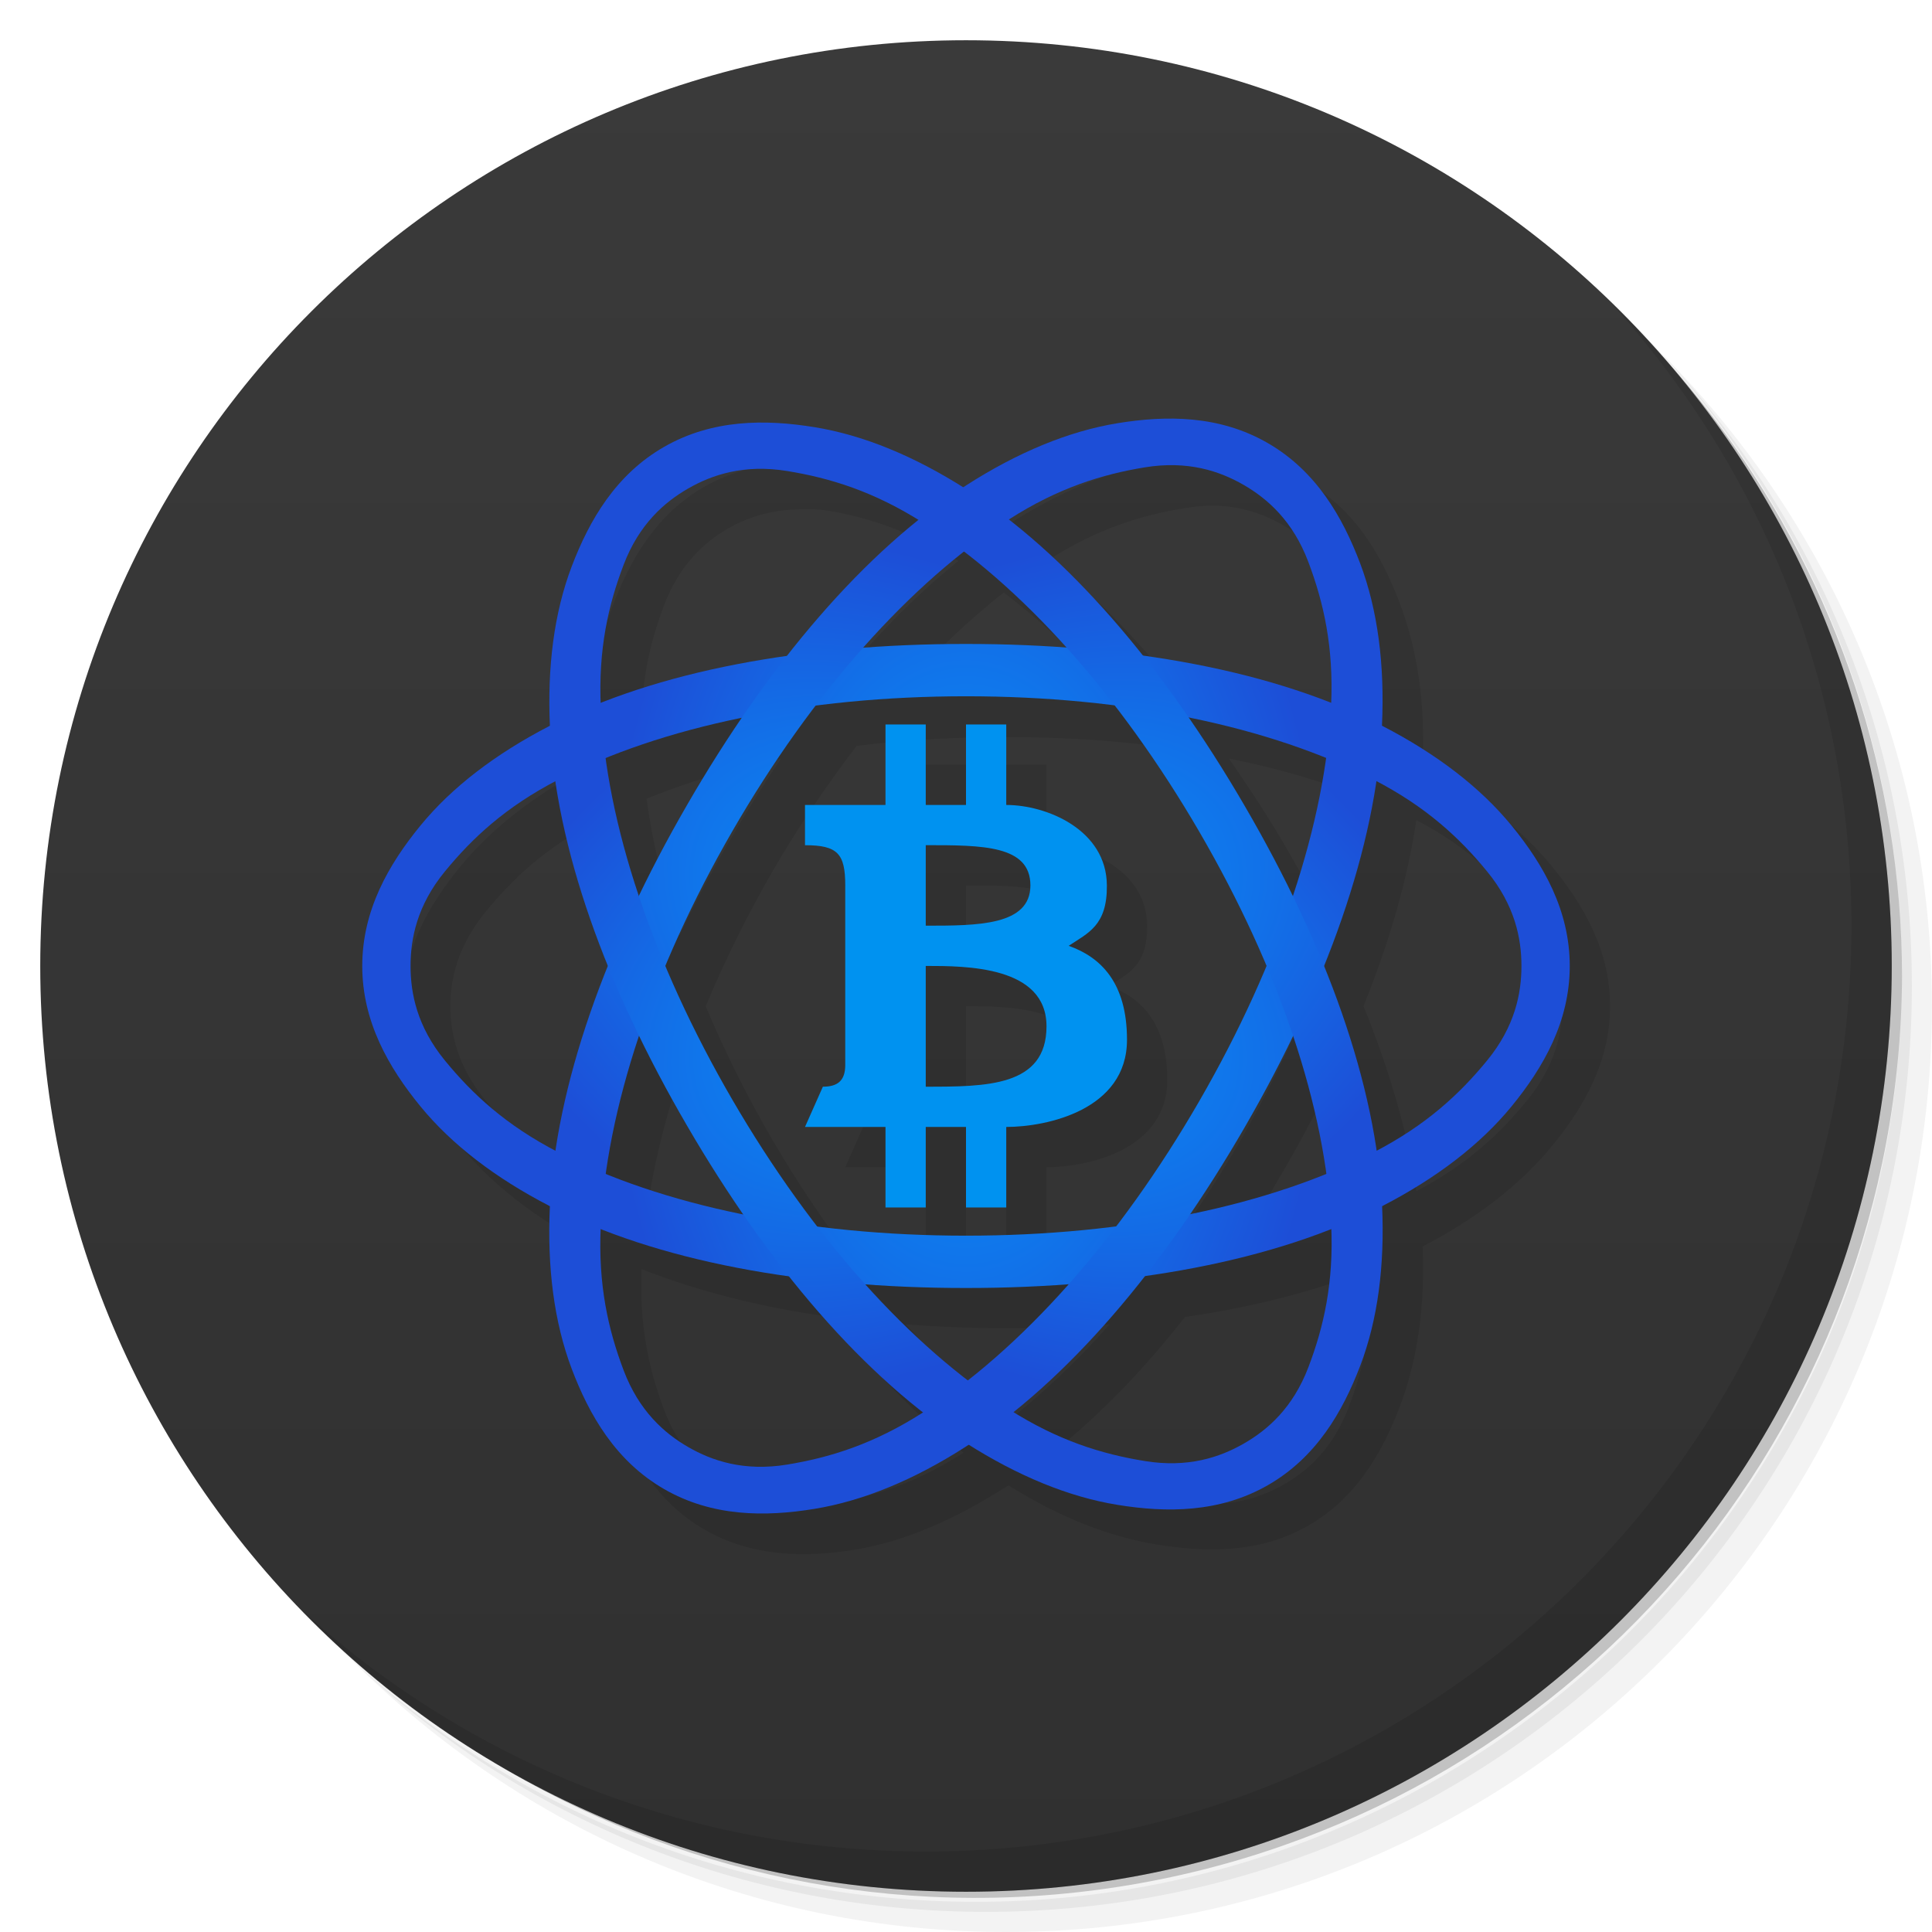
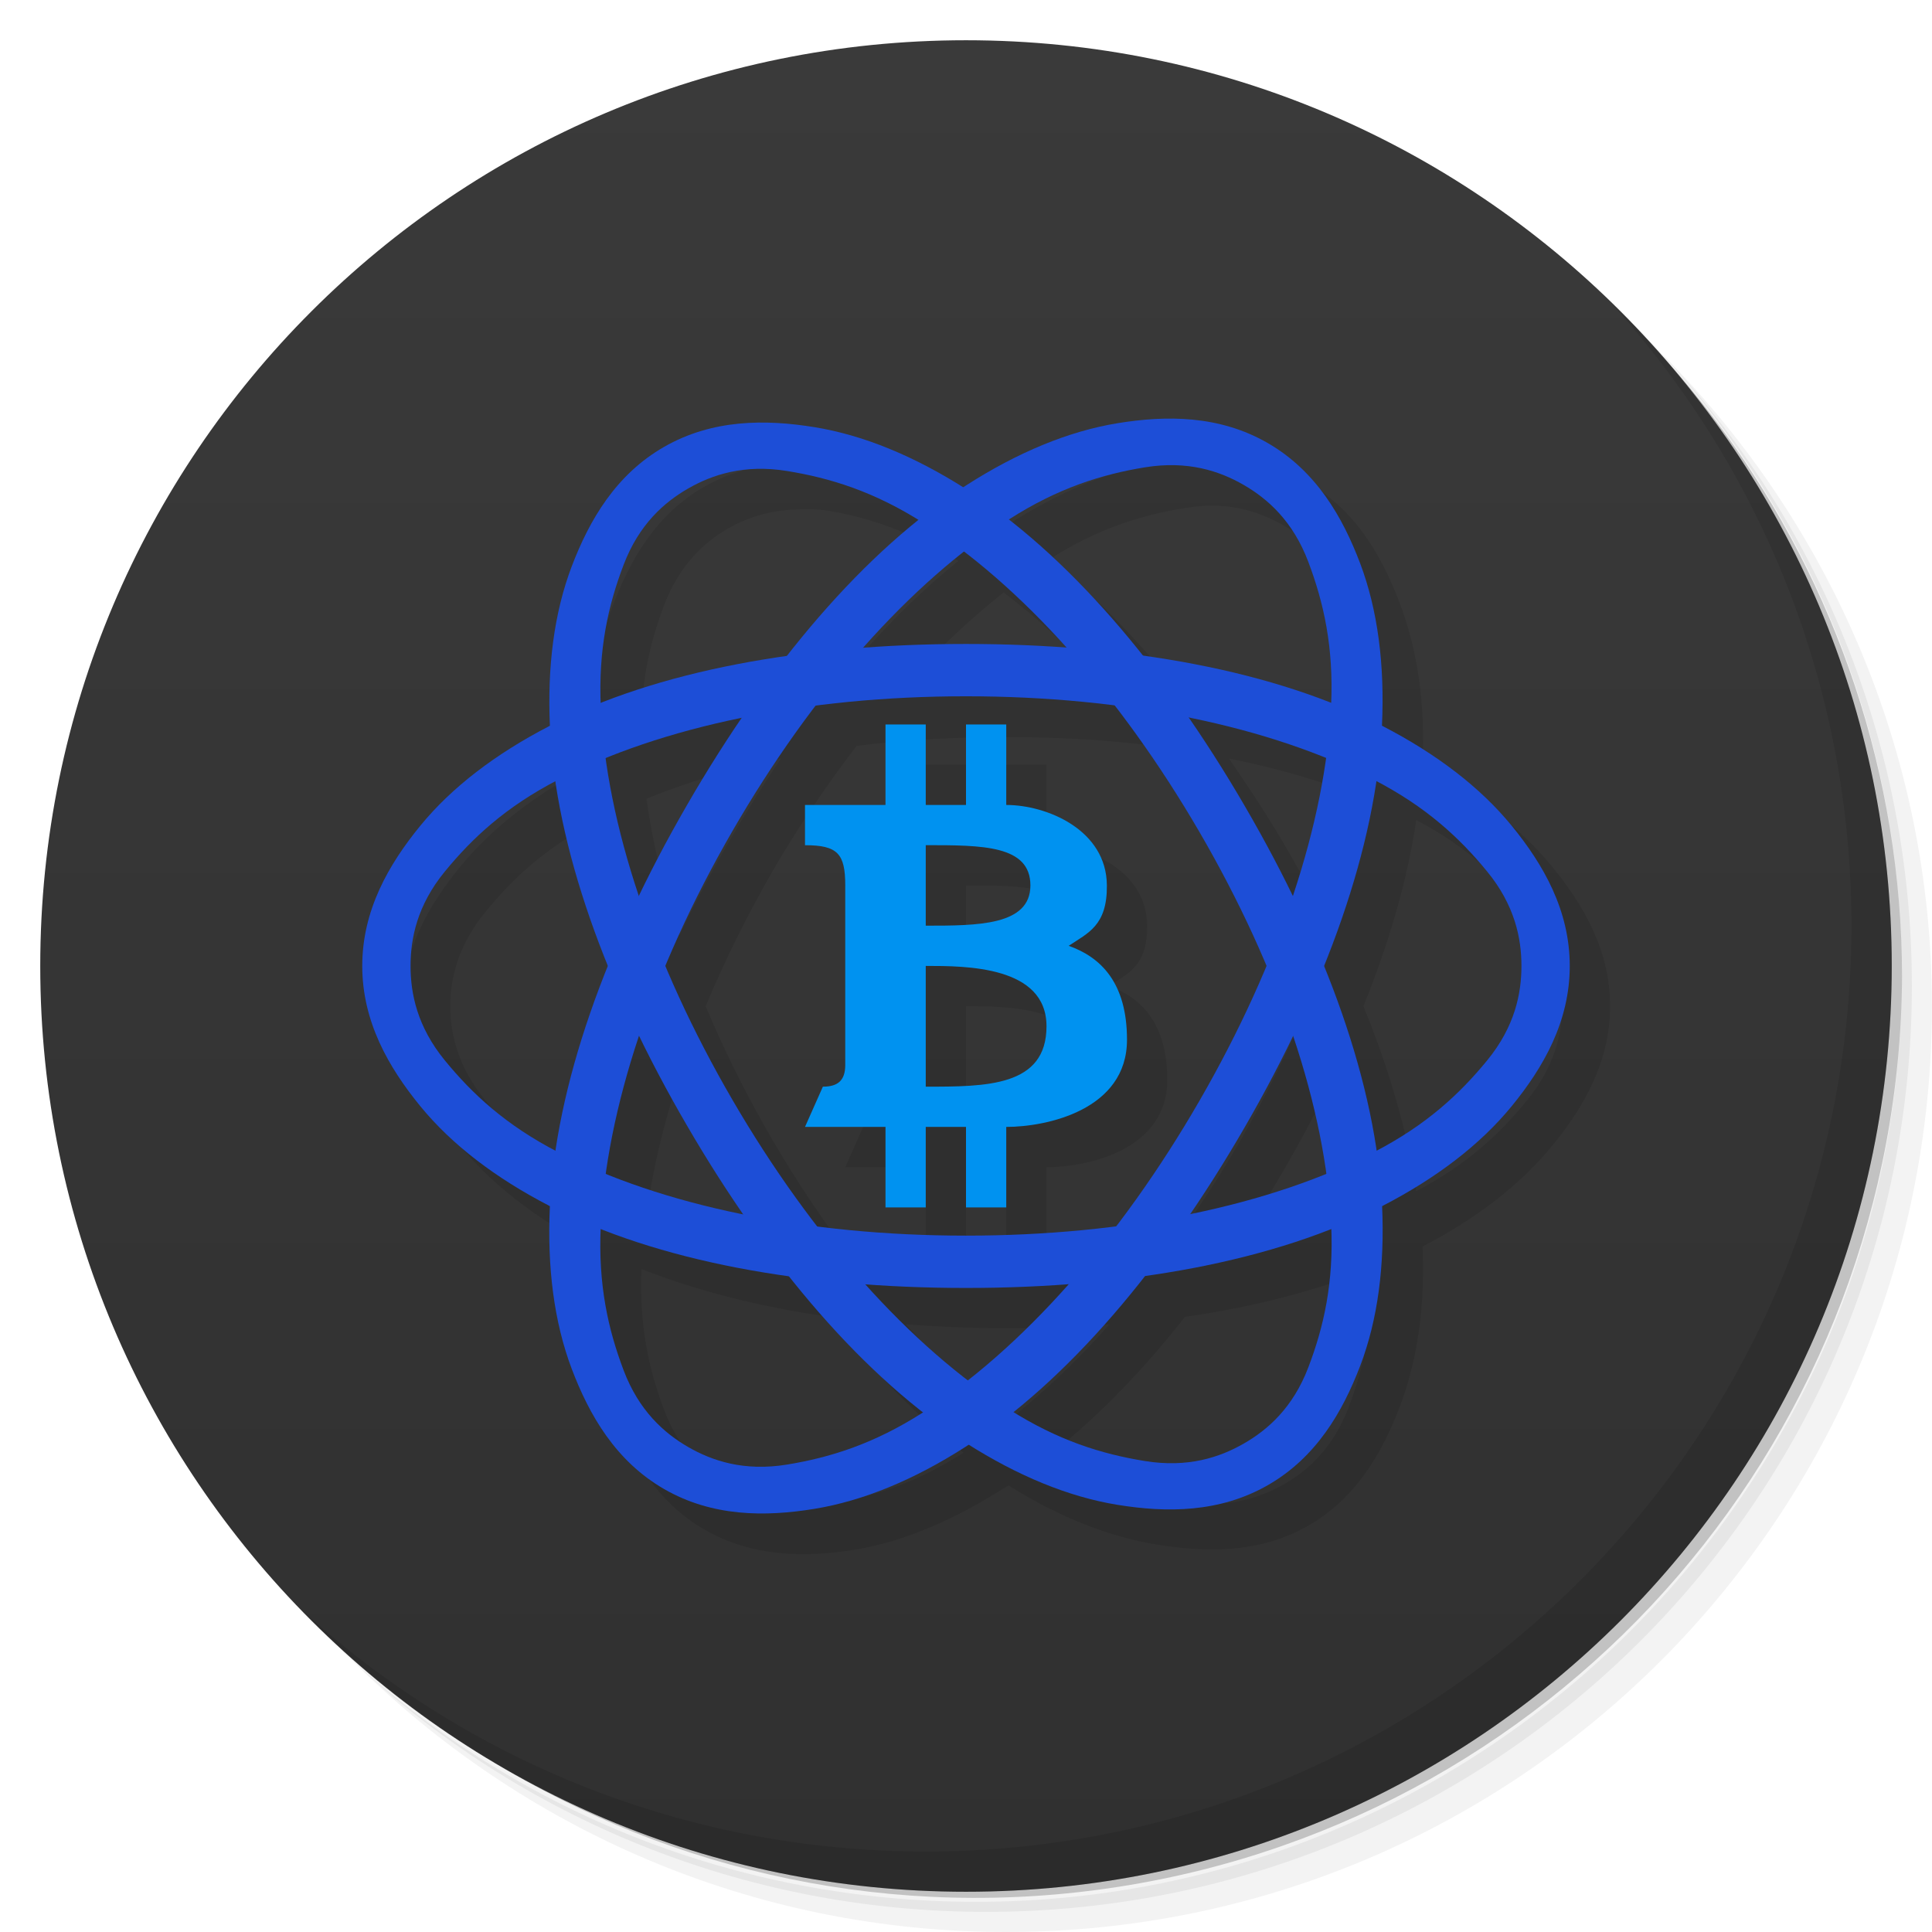
- <svg xmlns="http://www.w3.org/2000/svg" xmlns:xlink="http://www.w3.org/1999/xlink" version="1.1" viewBox="0 0 48 48">
+ <svg xmlns="http://www.w3.org/2000/svg" version="1.1" viewBox="0 0 48 48">
  <defs>
-     <linearGradient id="linearGradient3887">
-       <stop style="stop-color:#049afd" offset="0" />
-       <stop style="stop-color:#1d4ed7" offset="1" />
-     </linearGradient>
-     <linearGradient id="linearGradient3844" x1="1" x2="47" gradientTransform="matrix(0,1,-1,0,48,0)" gradientUnits="userSpaceOnUse">
+     <linearGradient id="bg" x1="1" x2="47" gradientTransform="matrix(0,1,-1,0,48,0)" gradientUnits="userSpaceOnUse">
      <stop style="stop-color:#3a3a3a" offset="0" />
      <stop style="stop-color:#303030" offset="1" />
    </linearGradient>
-     <radialGradient id="radialGradient3030" cx="23" cy="25.5" r="13.323" gradientTransform="matrix(-.6755 0 -5.0834e-8 -1.1258 39.537 52.709)" gradientUnits="userSpaceOnUse" xlink:href="#linearGradient3887" />
-     <radialGradient id="radialGradient3032" cx="23" cy="25.5" r="13.323" gradientTransform="matrix(-.33775 .585 -.975 -.56292 56.631 24.899)" gradientUnits="userSpaceOnUse" xlink:href="#linearGradient3887" />
-     <radialGradient id="radialGradient3034" cx="23" cy="25.5" r="13.323" gradientTransform="matrix(.33775 .58077 .975 -.55885 -8.6309 24.893)" gradientUnits="userSpaceOnUse" xlink:href="#linearGradient3887" />
  </defs>
  <path d="m36.31 5c5.859 4.062 9.688 10.831 9.688 18.5 0 12.426-10.07 22.5-22.5 22.5-7.669 0-14.438-3.828-18.5-9.688 1.037 1.822 2.306 3.499 3.781 4.969 4.085 3.712 9.514 5.969 15.469 5.969 12.703 0 23-10.298 23-23 0-5.954-2.256-11.384-5.969-15.469-1.469-1.475-3.147-2.744-4.969-3.781zm4.969 3.781c3.854 4.113 6.219 9.637 6.219 15.719 0 12.703-10.297 23-23 23-6.081 0-11.606-2.364-15.719-6.219 4.16 4.144 9.883 6.719 16.219 6.719 12.703 0 23-10.298 23-23 0-6.335-2.575-12.06-6.719-16.219z" style="opacity:.05" />
  <path d="m41.28 8.781c3.712 4.085 5.969 9.514 5.969 15.469 0 12.703-10.297 23-23 23-5.954 0-11.384-2.256-15.469-5.969 4.113 3.854 9.637 6.219 15.719 6.219 12.703 0 23-10.298 23-23 0-6.081-2.364-11.606-6.219-15.719z" style="opacity:.1" />
-   <path d="m31.25 2.375c8.615 3.154 14.75 11.417 14.75 21.13 0 12.426-10.07 22.5-22.5 22.5-9.708 0-17.971-6.135-21.12-14.75a23 23 0 0 0 44.875 -7 23 23 0 0 0 -16 -21.875z" style="opacity:.2" />
-   <path d="m47 24c0 12.703-10.297 23-23 23s-23-10.297-23-23 10.297-23 23-23 23 10.297 23 23z" style="fill:url(#linearGradient3844)" />
+   <path d="m31.25 2.375c8.615 3.154 14.75 11.417 14.75 21.13 0 12.426-10.07 22.5-22.5 22.5-9.708 0-17.971-6.135-21.12-14.75a23 23 0 0 0 44.875-7 23 23 0 0 0-16-21.875z" style="opacity:.2" />
+   <path d="m47 24c0 12.703-10.297 23-23 23s-23-10.297-23-23 10.297-23 23-23 23 10.297 23 23z" style="fill:url(#bg)" />
  <path d="m40.03 7.531c3.712 4.084 5.969 9.514 5.969 15.469 0 12.703-10.297 23-23 23-5.954 0-11.384-2.256-15.469-5.969 4.178 4.291 10.01 6.969 16.469 6.969 12.703 0 23-10.298 23-23 0-6.462-2.677-12.291-6.969-16.469z" style="opacity:.1" />
  <g transform="matrix(1 0 0 1.0001 1 .99694)" style="opacity:.1">
-     <g>
-       <g>
-         <path transform="matrix(1 0 0 .99987 -1 -.99681)" d="m29.688 11.406c-0.314 0.017-0.632 0.044-0.938 0.094-1.222 0.2-2.485 0.752-3.75 1.563-0.019 0.012-0.043 0.019-0.063 0.031-1.245-0.783-2.485-1.274-3.688-1.469-1.222-0.198-2.552-0.218-3.75 0.469s-1.843 1.819-2.281 2.969c-0.435 1.142-0.628 2.492-0.563 3.969-1.334 0.69-2.435 1.541-3.219 2.5s-1.438 2.085-1.438 3.469 0.654 2.51 1.438 3.469 1.885 1.81 3.219 2.5v0.031c-0.069 1.501 0.124 2.842 0.563 4 0.438 1.158 1.083 2.308 2.281 3s2.528 0.7 3.75 0.5 2.485-0.752 3.75-1.563c0.019-0.012 0.043-0.019 0.063-0.031 1.245 0.783 2.485 1.274 3.688 1.469 1.222 0.198 2.552 0.218 3.75-0.469s1.843-1.819 2.281-2.969c0.435-1.142 0.628-2.492 0.563-3.969 1.334-0.69 2.435-1.541 3.219-2.5s1.438-2.085 1.438-3.469-0.654-2.51-1.438-3.469-1.885-1.81-3.219-2.5v-0.031c0.069-1.501-0.124-2.842-0.563-4-0.438-1.158-1.083-2.308-2.281-3-0.898-0.519-1.871-0.645-2.813-0.594zm0.5 1.156c0.701 0.017 1.272 0.242 1.719 0.5 0.596 0.344 1.212 0.896 1.594 1.906 0.376 0.995 0.619 2.081 0.563 3.5-1.387-0.546-2.97-0.949-4.688-1.188-1.059-1.333-2.156-2.473-3.313-3.375 1.223-0.784 2.309-1.107 3.375-1.281 0.266-0.044 0.516-0.068 0.75-0.063zm-10.375 0.094c0.234-6e-3 0.484-0.012 0.75 0.031 1.03 0.167 2.077 0.526 3.25 1.25-1.129 0.907-2.216 2.023-3.25 3.344-1.694 0.239-3.254 0.649-4.625 1.188-0.051-1.391 0.189-2.458 0.563-3.438 0.382-1 0.998-1.565 1.594-1.906 0.447-0.256 1.018-0.451 1.719-0.469zm5.125 2.063c0.868 0.667 1.732 1.45 2.563 2.375-0.815-0.06-1.646-0.094-2.5-0.094-0.876 0-1.728 0.031-2.563 0.094 0.81-0.915 1.652-1.706 2.5-2.375zm0.063 3.594c1.277 0 2.511 0.07 3.688 0.219 0.743 0.963 1.465 2.02 2.125 3.156 0.647 1.112 1.193 2.214 1.656 3.313-0.464 1.11-1.01 2.22-1.656 3.344-0.65 1.125-1.364 2.168-2.094 3.125-1.185 0.151-2.43 0.219-3.719 0.219-1.277 0-2.512-0.07-3.688-0.219-0.743-0.963-1.465-2.02-2.125-3.156-0.647-1.112-1.193-2.214-1.656-3.313 0.464-1.11 1.01-2.22 1.656-3.344 0.65-1.125 1.364-2.168 2.094-3.125 1.185-0.151 2.43-0.219 3.719-0.219zm-5.594 0.531c-0.463 0.681-0.913 1.41-1.344 2.156-0.433 0.751-0.828 1.504-1.188 2.25-0.395-1.182-0.663-2.321-0.813-3.406 1.012-0.41 2.129-0.75 3.344-1zm11.125 0c1.237 0.251 2.378 0.583 3.406 1-0.153 1.085-0.419 2.226-0.813 3.406-0.36-0.741-0.754-1.473-1.188-2.219-0.445-0.765-0.927-1.492-1.406-2.188zm4.656 1.531c1.275 0.664 2.071 1.451 2.75 2.281 0.684 0.836 0.875 1.656 0.875 2.344s-0.191 1.508-0.875 2.344c-0.676 0.827-1.483 1.588-2.75 2.25-0.216-1.457-0.667-3.01-1.313-4.594 0.645-1.601 1.097-3.157 1.313-4.625zm-20.375 0.031c0.216 1.457 0.667 3.01 1.313 4.594-0.645 1.601-1.097 3.157-1.313 4.625-1.275-0.664-2.071-1.451-2.75-2.281-0.684-0.836-0.875-1.656-0.875-2.344s0.191-1.508 0.875-2.344c0.676-0.827 1.483-1.588 2.75-2.25zm2.063 6.344c0.36 0.741 0.754 1.473 1.188 2.219 0.445 0.765 0.927 1.492 1.406 2.188-1.237-0.251-2.378-0.583-3.406-1 0.153-1.085 0.419-2.226 0.813-3.406zm16.25 0c0.395 1.182 0.663 2.321 0.813 3.406-1.012 0.41-2.129 0.75-3.344 1 0.463-0.681 0.913-1.41 1.344-2.156 0.433-0.751 0.828-1.504 1.188-2.25zm-17.188 4.781c1.387 0.546 2.97 0.949 4.688 1.188 1.059 1.333 2.156 2.473 3.313 3.375-1.223 0.784-2.309 1.107-3.375 1.281s-1.873-0.094-2.469-0.438-1.212-0.896-1.594-1.906c-0.376-0.995-0.619-2.081-0.563-3.5zm18.13 0c0.051 1.391-0.189 2.458-0.563 3.438-0.382 1-0.998 1.565-1.594 1.906s-1.403 0.61-2.469 0.438c-1.03-0.167-2.077-0.526-3.25-1.25 1.129-0.907 2.216-2.023 3.25-3.344 1.694-0.239 3.254-0.649 4.625-1.188zm-11.563 1.375c0.815 0.06 1.646 0.094 2.5 0.094 0.876 0 1.728-0.031 2.563-0.094-0.81 0.915-1.652 1.706-2.5 2.375-0.868-0.667-1.732-1.45-2.563-2.375z" />
-         <path d="m26.55 23.5c0.48-0.32 0.959-0.5 0.95-1.5-7e-3 -1.387-1.5-2-2.5-2v-2h-1v2h-1v-2h-1v2h-2v1c0.811 0 1 0.21 1 1v4.46c0 0.396-0.196 0.539-0.556 0.539l-0.444 1h2v2h1v-2h1v2h1v-2c1 0 3-0.419 3-2.166 0-1.426-0.66-2.055-1.45-2.334m-3.55-2.5c1.406 0 2.6 0 2.6 1s-1.319 1-2.6 1m0 1c1 0 3 0 3 1.5s-1.5 1.5-3 1.5" />
-       </g>
-     </g>
+     <path transform="matrix(1 0 0 .9999 -1 -.99684)" d="m30.398 11.404c-0.238-0.013-0.475-0.011-0.711 0.002-0.314 0.017-0.631 0.044-0.938 0.094-1.222 0.2-2.485 0.752-3.75 1.562-0.019 0.012-0.043 0.019-0.062 0.031-1.245-0.783-2.486-1.274-3.689-1.469-1.222-0.198-2.552-0.218-3.75 0.469s-1.841 1.819-2.279 2.969c-0.435 1.142-0.629 2.492-0.564 3.969-1.334 0.69-2.435 1.541-3.219 2.5s-1.438 2.085-1.438 3.469 0.653 2.51 1.438 3.469 1.885 1.81 3.219 2.5v0.031c-0.069 1.501 0.125 2.842 0.564 4 0.438 1.158 1.081 2.308 2.279 3s2.528 0.7 3.75 0.5 2.485-0.752 3.75-1.562c0.019-0.012 0.044-0.019 0.064-0.031 1.245 0.783 2.485 1.274 3.688 1.469 1.222 0.198 2.552 0.218 3.75-0.469s1.843-1.819 2.281-2.969c0.435-1.142 0.627-2.492 0.562-3.969 1.334-0.69 2.435-1.541 3.219-2.5s1.44-2.085 1.44-3.469-0.655-2.51-1.44-3.469-1.885-1.81-3.219-2.5v-0.031c0.069-1.501-0.123-2.842-0.562-4-0.438-1.158-1.083-2.308-2.281-3-0.673-0.389-1.388-0.557-2.102-0.596zm-0.211 1.156v0.002c0.701 0.017 1.272 0.242 1.719 0.5 0.596 0.344 1.214 0.894 1.596 1.904 0.376 0.995 0.619 2.081 0.562 3.5-1.387-0.546-2.97-0.949-4.688-1.188-1.059-1.333-2.158-2.473-3.314-3.375 1.223-0.784 2.309-1.107 3.375-1.281 0.266-0.044 0.516-0.068 0.75-0.062zm-10.375 0.096h0.002c0.233-0.006 0.483-0.012 0.748 0.031 1.03 0.167 2.077 0.526 3.25 1.25-1.129 0.907-2.216 2.023-3.25 3.344-1.694 0.239-3.254 0.649-4.625 1.188-0.051-1.391 0.19-2.458 0.564-3.438 0.382-1 0.998-1.565 1.594-1.906 0.447-0.256 1.017-0.45 1.717-0.469zm5.125 2.062c0.868 0.667 1.734 1.45 2.564 2.375-0.815-0.06-1.646-0.094-2.5-0.094-0.876 0-1.73 0.031-2.564 0.094 0.81-0.915 1.652-1.706 2.5-2.375zm0.064 3.594c1.277 0 2.51 0.07 3.688 0.219 0.743 0.963 1.465 2.02 2.125 3.156 0.647 1.112 1.193 2.213 1.656 3.312-0.464 1.11-1.01 2.22-1.656 3.344-0.65 1.125-1.364 2.168-2.094 3.125-1.185 0.151-2.43 0.219-3.719 0.219-1.277 0-2.514-0.07-3.689-0.219-0.743-0.963-1.465-2.02-2.125-3.156-0.647-1.112-1.193-2.213-1.656-3.312 0.464-1.11 1.01-2.22 1.656-3.344 0.65-1.125 1.364-2.168 2.094-3.125 1.185-0.151 2.432-0.219 3.721-0.219zm-5.596 0.531c-0.463 0.681-0.913 1.41-1.344 2.156-0.433 0.751-0.828 1.504-1.188 2.25-0.395-1.182-0.662-2.321-0.812-3.406 1.012-0.41 2.129-0.75 3.344-1zm11.127 0c1.236 0.251 2.377 0.583 3.404 1-0.153 1.085-0.418 2.226-0.812 3.406-0.36-0.741-0.753-1.473-1.188-2.219-0.445-0.764-0.926-1.492-1.404-2.188zm4.654 1.531c1.275 0.664 2.071 1.451 2.75 2.281 0.684 0.836 0.875 1.656 0.875 2.344s-0.191 1.508-0.875 2.344c-0.676 0.827-1.483 1.588-2.75 2.25-0.216-1.457-0.666-3.01-1.312-4.594 0.645-1.601 1.097-3.157 1.312-4.625zm-20.375 0.031c0.216 1.457 0.668 3.01 1.315 4.594-0.645 1.601-1.099 3.157-1.315 4.625-1.275-0.664-2.071-1.451-2.75-2.281-0.684-0.836-0.875-1.656-0.875-2.344s0.191-1.508 0.875-2.344c0.676-0.827 1.483-1.588 2.75-2.25zm2.064 6.344c0.36 0.741 0.753 1.473 1.188 2.219 0.445 0.765 0.927 1.492 1.406 2.188-1.237-0.251-2.378-0.583-3.406-1 0.153-1.085 0.418-2.226 0.812-3.406zm16.25 0c0.395 1.182 0.662 2.319 0.812 3.404-1.012 0.41-2.129 0.75-3.344 1 0.463-0.681 0.913-1.408 1.344-2.154 0.433-0.751 0.828-1.504 1.188-2.25zm-17.189 4.779c1.387 0.546 2.971 0.95 4.689 1.19 1.059 1.333 2.155 2.473 3.312 3.375-1.223 0.784-2.309 1.105-3.375 1.279s-1.873-0.094-2.469-0.438-1.212-0.896-1.594-1.906c-0.376-0.995-0.62-2.081-0.564-3.5zm18.129 0h0.002c0.051 1.391-0.189 2.459-0.562 3.439-0.382 1-1 1.563-1.596 1.904s-1.403 0.611-2.469 0.439c-1.03-0.167-2.077-0.526-3.25-1.25 1.129-0.907 2.216-2.023 3.25-3.344 1.694-0.239 3.254-0.65 4.625-1.19zm-11.561 1.375c0.815 0.06 1.646 0.096 2.5 0.096 0.876 0 1.728-0.033 2.562-0.096-0.81 0.915-1.652 1.706-2.5 2.375-0.868-0.667-1.732-1.45-2.562-2.375z" style="stroke-width:1" />
+     <path d="m26.55 23.5c0.48-0.32 0.959-0.5 0.95-1.5-7e-3 -1.387-1.5-2-2.5-2v-2h-1v2h-1v-2h-1v2h-2v1c0.811 0 1 0.21 1 1v4.46c0 0.396-0.196 0.539-0.556 0.539l-0.444 1h2v2h1v-2h1v2h1v-2c1 0 3-0.419 3-2.166 0-1.426-0.66-2.055-1.45-2.334m-3.55-2.5c1.406 0 2.6 0 2.6 1s-1.319 1-2.6 1m0 1c1 0 3 0 3 1.5s-1.5 1.5-3 1.5" />
  </g>
-   <g transform="matrix(1 0 0 1.0001 0 -.0030628)">
-     <path d="m24 16c-4.03 0-7.684 0.66-10.352 2.04-1.334 0.69-2.423 1.519-3.207 2.478s-1.441 2.099-1.441 3.482 0.657 2.523 1.441 3.482 1.873 1.788 3.207 2.478c2.668 1.38 6.322 2.04 10.352 2.04s7.684-0.66 10.352-2.04c1.334-0.69 2.423-1.519 3.207-2.478s1.441-2.099 1.441-3.482-0.657-2.523-1.441-3.482-1.873-1.788-3.207-2.478c-2.668-1.38-6.322-2.04-10.352-2.04zm0 1.3c3.978 0 7.564 0.745 10.143 2.079 1.29 0.667 2.123 1.441 2.807 2.277s0.85 1.656 0.85 2.344-0.166 1.508-0.85 2.344-1.517 1.61-2.807 2.277c-2.58 1.334-6.165 2.079-10.143 2.079s-7.563-0.745-10.143-2.079c-1.29-0.667-2.124-1.441-2.807-2.277-0.684-0.836-0.85-1.656-0.85-2.344s0.166-1.508 0.85-2.344 1.517-1.61 2.807-2.277c2.58-1.334 6.165-2.079 10.143-2.079z" style="fill:url(#radialGradient3030)" />
-     <path d="m17.07 20c-2.02 3.49-3.27 6.984-3.409 9.985-0.069 1.501 0.104 2.858 0.542 4.02 0.438 1.158 1.097 2.297 2.295 2.989s2.514 0.693 3.736 0.493 2.484-0.728 3.749-1.538c2.53-1.621 4.928-4.455 6.943-7.945 2.02-3.49 3.27-6.984 3.409-9.985 0.069-1.501-0.104-2.858-0.542-4.02-0.438-1.158-1.097-2.297-2.295-2.989s-2.514-0.693-3.736-0.493-2.484 0.728-3.749 1.538c-2.53 1.621-4.928 4.455-6.943 7.945zm1.126 0.65c1.989-3.445 4.427-6.178 6.872-7.744 1.223-0.783 2.31-1.119 3.375-1.293 1.066-0.174 1.859 0.092 2.455 0.436s1.223 0.898 1.605 1.908 0.635 2.119 0.568 3.569c-0.134 2.901-1.282 6.379-3.271 9.824s-4.427 6.177-6.872 7.744c-1.223 0.783-2.31 1.119-3.375 1.293-1.066 0.174-1.859-0.092-2.455-0.436s-1.223-0.898-1.605-1.908-0.635-2.119-0.568-3.569c0.134-2.901 1.282-6.379 3.271-9.824z" style="fill:url(#radialGradient3032)" />
-     <path d="m30.928 20.03c2.02 3.465 3.27 6.934 3.409 9.913 0.069 1.49-0.104 2.837-0.542 3.987s-1.097 2.281-2.295 2.968-2.514 0.688-3.736 0.489c-1.222-0.198-2.484-0.723-3.749-1.527-2.53-1.609-4.928-4.423-6.943-7.888-2.02-3.465-3.27-6.934-3.409-9.913-0.069-1.49 0.104-2.837 0.542-3.987s1.097-2.281 2.295-2.968 2.514-0.688 3.736-0.489c1.222 0.198 2.484 0.723 3.749 1.527 2.53 1.609 4.928 4.423 6.943 7.888zm-1.126 0.645c-1.989-3.42-4.427-6.133-6.872-7.688-1.223-0.778-2.31-1.11-3.375-1.283-1.066-0.173-1.859 0.091-2.455 0.433-0.596 0.341-1.223 0.892-1.605 1.894-0.382 1-0.635 2.103-0.568 3.544 0.134 2.88 1.282 6.333 3.271 9.753s4.427 6.133 6.872 7.688c1.223 0.778 2.31 1.111 3.375 1.283 1.066 0.173 1.859-0.091 2.455-0.433 0.596-0.341 1.223-0.892 1.605-1.894 0.382-1 0.635-2.103 0.568-3.544-0.134-2.88-1.282-6.333-3.271-9.753z" style="fill:url(#radialGradient3034)" />
-     <path d="m26.55 23.5c0.48-0.32 0.959-0.5 0.95-1.5-7e-3 -1.387-1.5-2-2.5-2v-2h-1v2h-1v-2h-1v2h-2v1c0.811 0 1 0.21 1 1v4.46c0 0.396-0.196 0.539-0.556 0.539l-0.444 1h2v2h1v-2h1v2h1v-2c1 0 3-0.419 3-2.166 0-1.426-0.66-2.055-1.45-2.334m-3.55-2.5c1.406 0 2.6 0 2.6 1s-1.319 1-2.6 1m0 1c1 0 3 0 3 1.5s-1.5 1.5-3 1.5" style="fill:#0092f0" />
-   </g>
+   <path d="m24 15.999c-4.03 0-7.684 0.66-10.352 2.04-1.334 0.69-2.423 1.519-3.207 2.478s-1.441 2.099-1.441 3.482c0 1.383 0.657 2.523 1.441 3.482 0.784 0.959 1.873 1.788 3.207 2.478 2.668 1.38 6.322 2.04 10.352 2.04s7.684-0.66 10.352-2.04c1.334-0.69 2.423-1.519 3.207-2.478 0.784-0.959 1.441-2.099 1.441-3.482 0-1.383-0.657-2.523-1.441-3.482s-1.873-1.788-3.207-2.478c-2.668-1.38-6.322-2.04-10.352-2.04zm0 1.3c3.978 0 7.564 0.745 10.143 2.079 1.29 0.667 2.123 1.441 2.807 2.277 0.684 0.836 0.85 1.656 0.85 2.344s-0.166 1.508-0.85 2.344c-0.684 0.836-1.517 1.61-2.807 2.277-2.58 1.334-6.165 2.079-10.143 2.079s-7.563-0.745-10.143-2.079c-1.29-0.667-2.124-1.441-2.807-2.277-0.684-0.836-0.85-1.656-0.85-2.344s0.166-1.508 0.85-2.344c0.684-0.836 1.517-1.61 2.807-2.277 2.58-1.334 6.165-2.079 10.143-2.079z" style="fill:#1d4ed7" />
+   <path d="m17.07 19.999c-2.02 3.49-3.27 6.985-3.409 9.986-0.069 1.501 0.104 2.858 0.542 4.02 0.438 1.158 1.097 2.297 2.295 2.989 1.198 0.692 2.514 0.693 3.736 0.493s2.484-0.728 3.749-1.538c2.53-1.621 4.928-4.455 6.943-7.946 2.02-3.49 3.27-6.985 3.409-9.986 0.069-1.501-0.104-2.858-0.542-4.02-0.438-1.158-1.097-2.297-2.295-2.989s-2.514-0.693-3.736-0.493-2.484 0.728-3.749 1.538c-2.53 1.621-4.928 4.455-6.943 7.946zm1.126 0.65c1.989-3.445 4.427-6.179 6.872-7.745 1.223-0.783 2.31-1.119 3.375-1.293 1.066-0.174 1.859 0.092 2.455 0.436s1.223 0.898 1.605 1.908 0.635 2.119 0.568 3.569c-0.134 2.901-1.282 6.38-3.271 9.825-1.989 3.445-4.427 6.178-6.872 7.745-1.223 0.783-2.31 1.119-3.375 1.293-1.066 0.174-1.859-0.092-2.455-0.436s-1.223-0.898-1.605-1.908-0.635-2.119-0.568-3.569c0.134-2.901 1.282-6.38 3.271-9.825z" style="fill:#1d4ed7" />
+   <path d="m30.928 20.029c2.02 3.465 3.27 6.935 3.409 9.914 0.069 1.49-0.104 2.837-0.542 3.987s-1.097 2.281-2.295 2.968-2.514 0.688-3.736 0.489c-1.222-0.198-2.484-0.723-3.749-1.527-2.53-1.609-4.928-4.423-6.943-7.889-2.02-3.465-3.27-6.935-3.409-9.914-0.069-1.49 0.104-2.837 0.542-3.987s1.097-2.281 2.295-2.968c1.198-0.687 2.514-0.688 3.736-0.489 1.222 0.198 2.484 0.723 3.749 1.527 2.53 1.609 4.928 4.423 6.943 7.889zm-1.126 0.645c-1.989-3.42-4.427-6.134-6.872-7.689-1.223-0.778-2.31-1.11-3.375-1.283-1.066-0.173-1.859 0.091-2.455 0.433-0.596 0.341-1.223 0.892-1.605 1.894-0.382 1-0.635 2.103-0.568 3.544 0.134 2.88 1.282 6.334 3.271 9.754s4.427 6.134 6.872 7.689c1.223 0.778 2.31 1.111 3.375 1.283 1.066 0.173 1.859-0.091 2.455-0.433 0.596-0.341 1.223-0.892 1.605-1.894 0.382-1 0.635-2.103 0.568-3.544-0.134-2.88-1.282-6.334-3.271-9.754z" style="fill:#1d4ed7" />
+   <path d="m26.55 23.499c0.48-0.32 0.959-0.5 0.95-1.5-7e-3 -1.387-1.5-2-2.5-2v-2h-1v2h-1v-2h-1v2h-2v1c0.811 0 1 0.21 1 1v4.46c0 0.396-0.196 0.539-0.556 0.539l-0.444 1h2v2h1v-2h1v2h1v-2c1 0 3-0.419 3-2.166 0-1.426-0.66-2.055-1.45-2.334m-3.55-2.5c1.406 0 2.6 0 2.6 1s-1.319 1-2.6 1m0 1c1 0 3 0 3 1.5s-1.5 1.5-3 1.5" style="fill:#0092f0" />
</svg>
